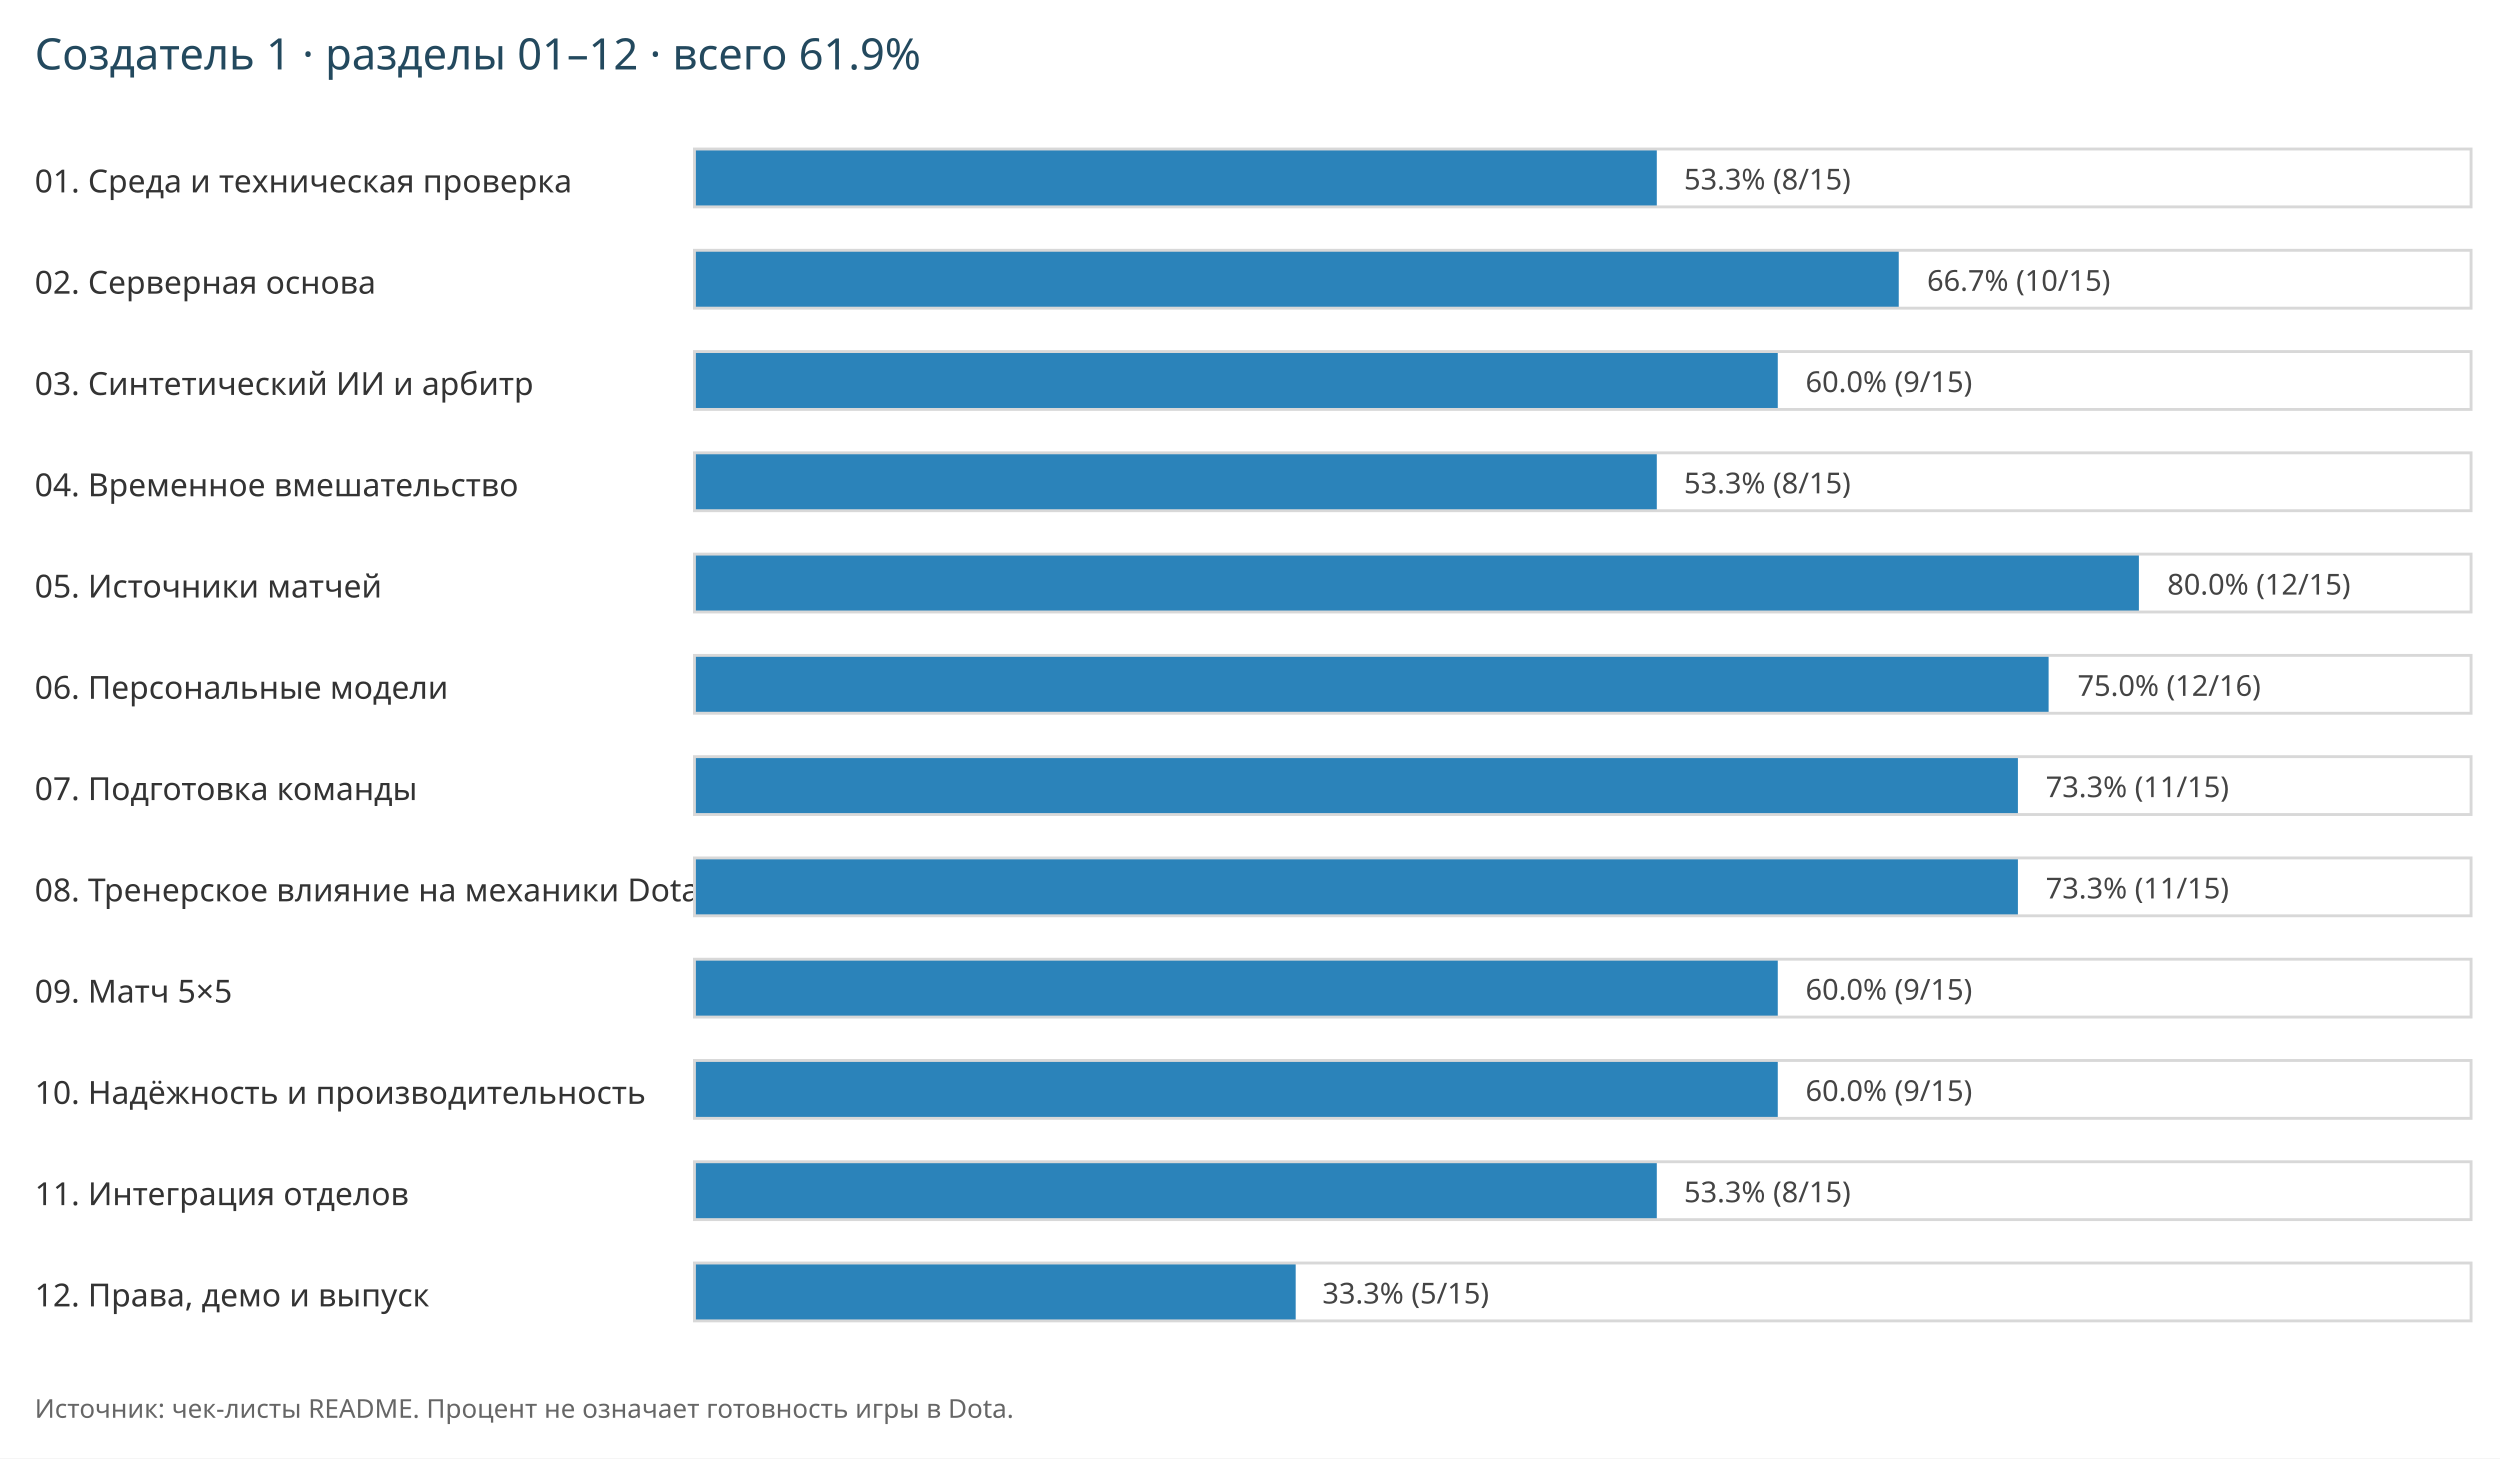
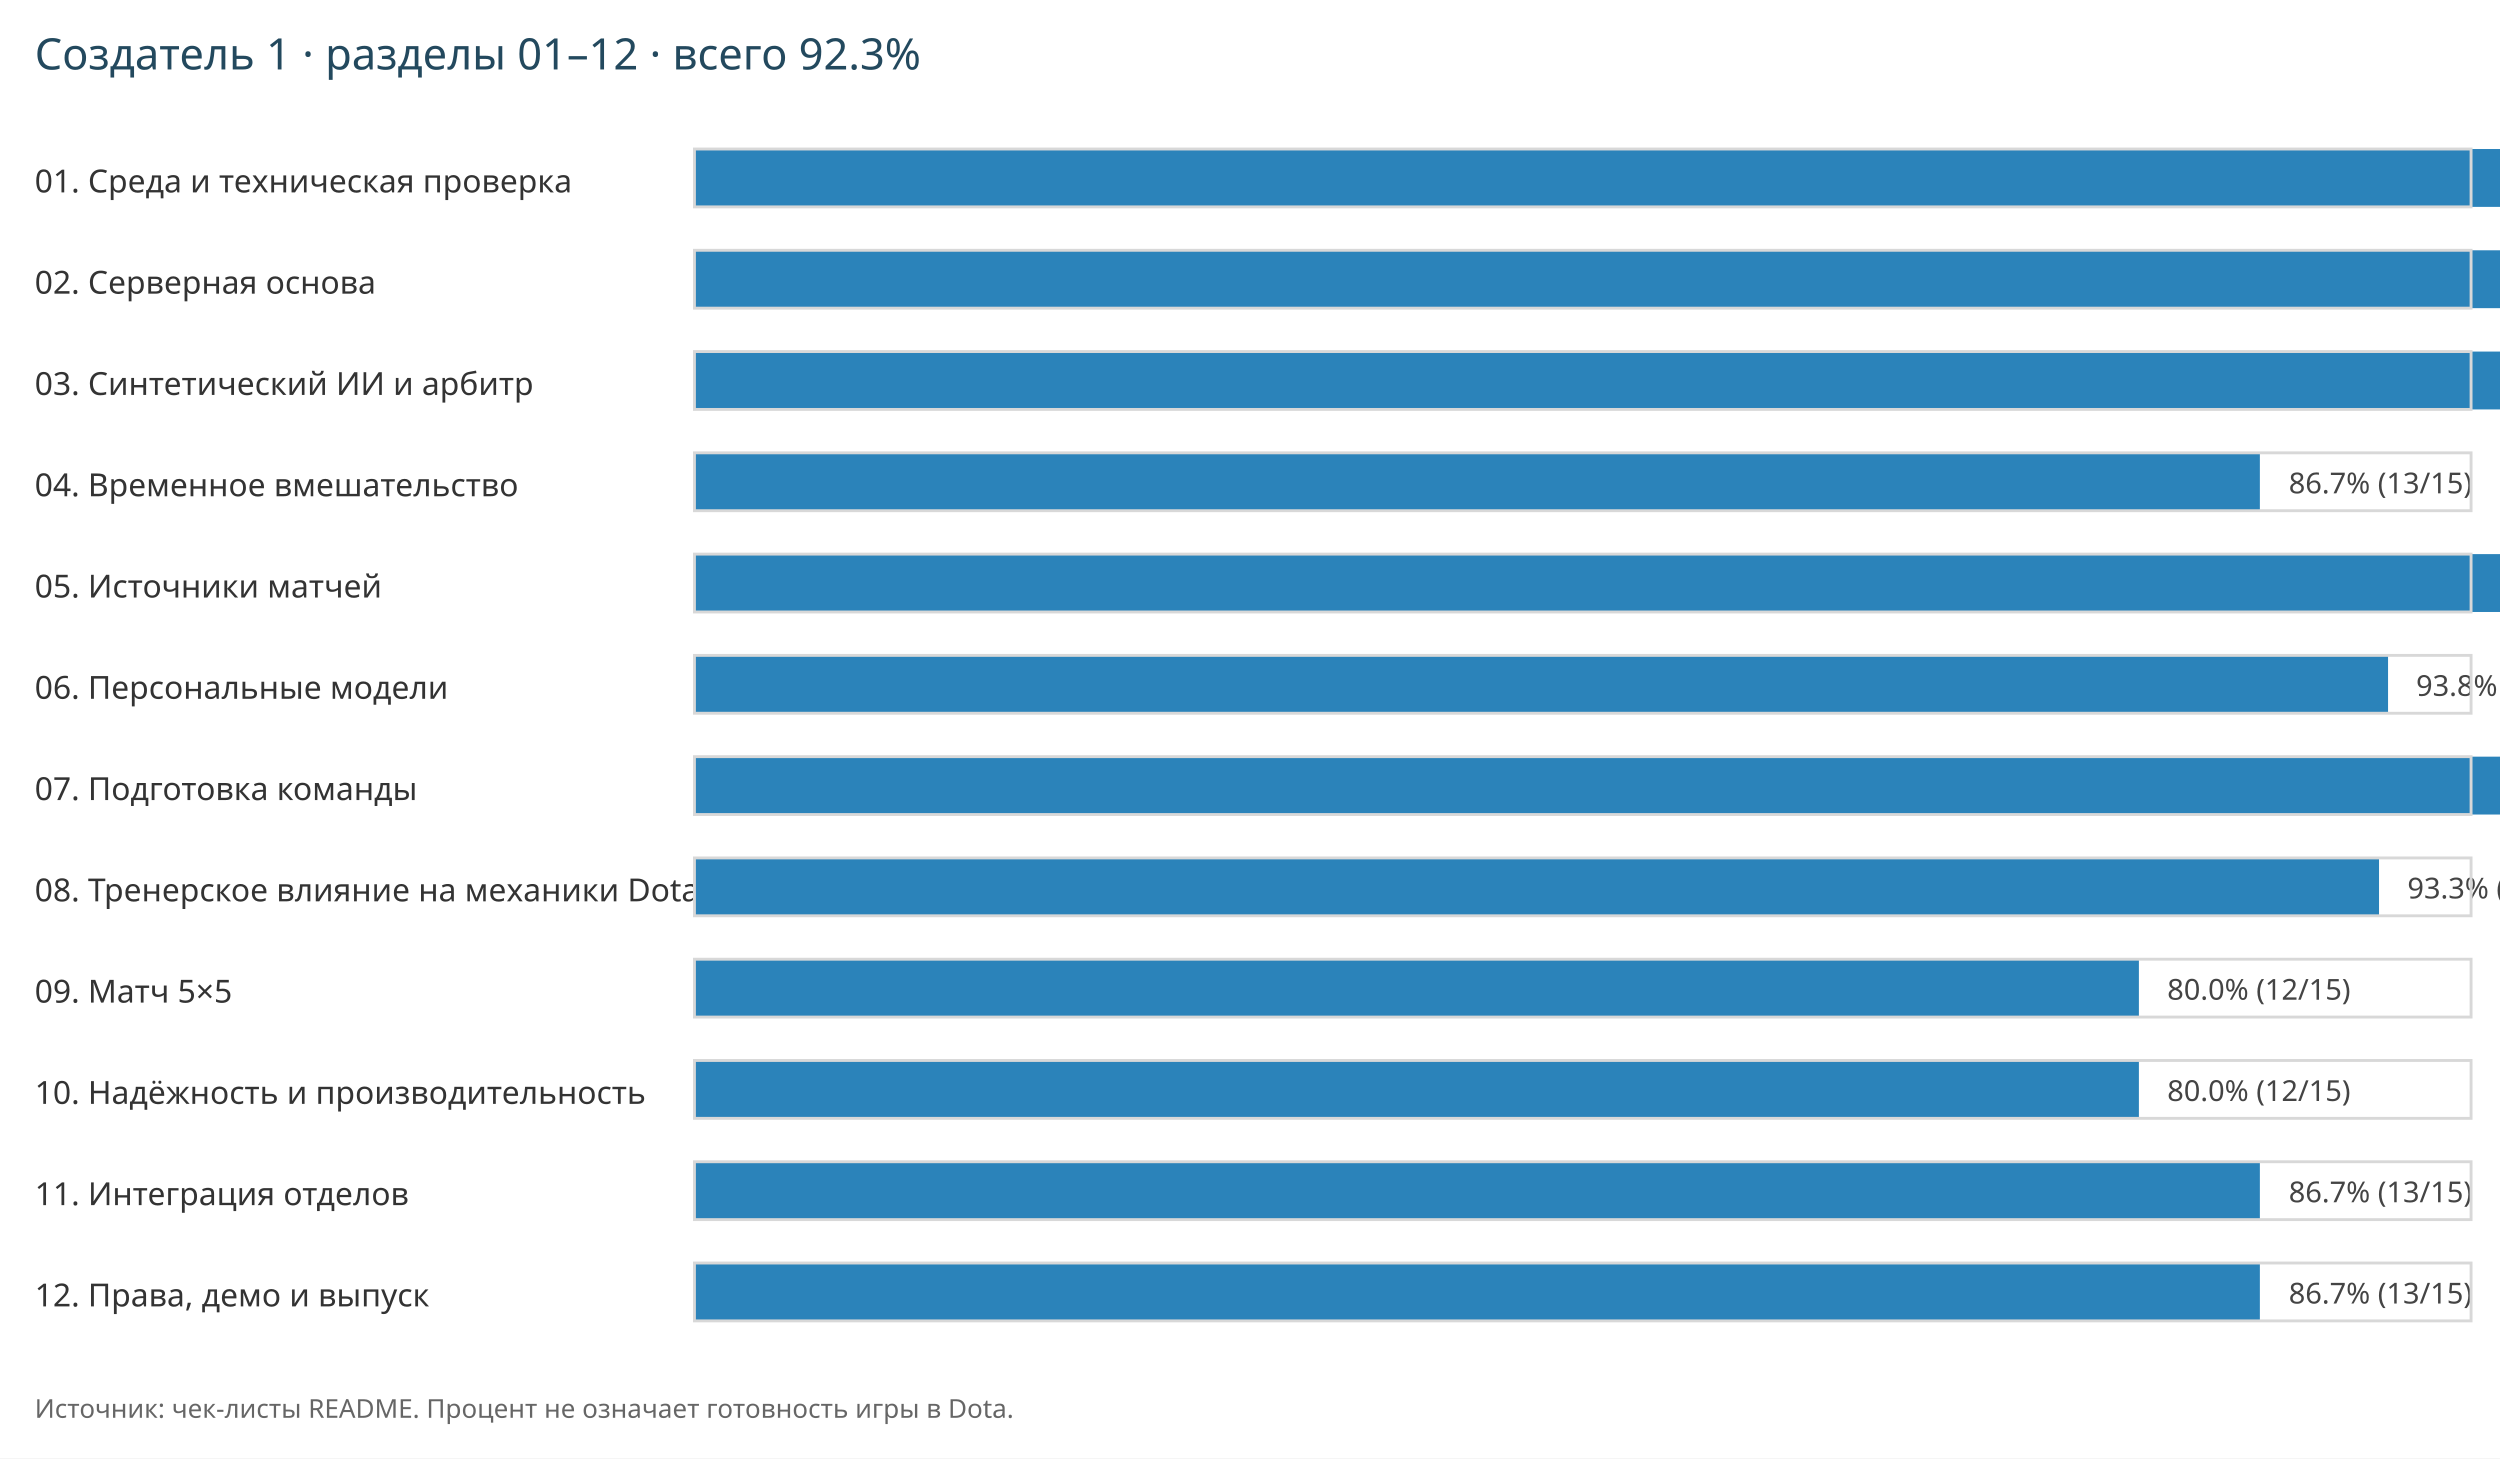
<svg xmlns="http://www.w3.org/2000/svg" width="864" height="504" viewBox="0 0 864 504" version="1.1">
  <rect x="0" y="0" width="864" height="504" fill="#ffffff" />
-   <text x="12" y="24" font-family="sans-serif" font-size="15" fill="#23495e">Создатель 1 · разделы 01–12 · всего 61.9%</text>
+   <text x="12" y="24" font-family="sans-serif" font-size="15" fill="#23495e">Создатель 1 · разделы 01–12 · всего 92.3%</text>
  <text x="12" y="490" font-family="sans-serif" font-size="9" fill="#666">Источник: чек-листы README. Процент не означает готовность игры в Dota.</text>
  <text x="12" y="66.50" font-family="sans-serif" font-size="11" fill="#333">01. Среда и техническая проверка</text>
-   <rect x="240" y="51.50" width="332.59" height="20" fill="#2b83ba" />
-   <text x="582" y="65.50" font-family="sans-serif" font-size="10" fill="#444">53.3% (8/15)</text>
+   <rect x="240" y="51.50" width="624.00" height="20" fill="#2b83ba" />
+   <text x="874" y="65.50" font-family="sans-serif" font-size="10" fill="#444">100.0% (16/16)</text>
  <rect x="240" y="51.50" width="614" height="20" fill="none" stroke="#d8d8d8" />
  <text x="12" y="101.50" font-family="sans-serif" font-size="11" fill="#333">02. Серверная основа</text>
-   <rect x="240" y="86.50" width="416.21" height="20" fill="#2b83ba" />
-   <text x="666" y="100.50" font-family="sans-serif" font-size="10" fill="#444">66.7% (10/15)</text>
+   <rect x="240" y="86.50" width="624.00" height="20" fill="#2b83ba" />
+   <text x="874" y="100.50" font-family="sans-serif" font-size="10" fill="#444">100.0% (15/15)</text>
  <rect x="240" y="86.50" width="614" height="20" fill="none" stroke="#d8d8d8" />
  <text x="12" y="136.50" font-family="sans-serif" font-size="11" fill="#333">03. Синтетический ИИ и арбитр</text>
-   <rect x="240" y="121.50" width="374.40" height="20" fill="#2b83ba" />
-   <text x="624" y="135.50" font-family="sans-serif" font-size="10" fill="#444">60.0% (9/15)</text>
+   <rect x="240" y="121.50" width="624.00" height="20" fill="#2b83ba" />
+   <text x="874" y="135.50" font-family="sans-serif" font-size="10" fill="#444">100.0% (15/15)</text>
  <rect x="240" y="121.50" width="614" height="20" fill="none" stroke="#d8d8d8" />
  <text x="12" y="171.50" font-family="sans-serif" font-size="11" fill="#333">04. Временное вмешательство</text>
-   <rect x="240" y="156.50" width="332.59" height="20" fill="#2b83ba" />
-   <text x="582" y="170.50" font-family="sans-serif" font-size="10" fill="#444">53.3% (8/15)</text>
+   <rect x="240" y="156.50" width="541.01" height="20" fill="#2b83ba" />
+   <text x="791" y="170.50" font-family="sans-serif" font-size="10" fill="#444">86.7% (13/15)</text>
  <rect x="240" y="156.50" width="614" height="20" fill="none" stroke="#d8d8d8" />
  <text x="12" y="206.50" font-family="sans-serif" font-size="11" fill="#333">05. Источники матчей</text>
-   <rect x="240" y="191.50" width="499.20" height="20" fill="#2b83ba" />
-   <text x="749" y="205.50" font-family="sans-serif" font-size="10" fill="#444">80.0% (12/15)</text>
+   <rect x="240" y="191.50" width="624.00" height="20" fill="#2b83ba" />
+   <text x="874" y="205.50" font-family="sans-serif" font-size="10" fill="#444">100.0% (15/15)</text>
  <rect x="240" y="191.50" width="614" height="20" fill="none" stroke="#d8d8d8" />
  <text x="12" y="241.50" font-family="sans-serif" font-size="11" fill="#333">06. Персональные модели</text>
-   <rect x="240" y="226.50" width="468.00" height="20" fill="#2b83ba" />
-   <text x="718" y="240.50" font-family="sans-serif" font-size="10" fill="#444">75.0% (12/16)</text>
+   <rect x="240" y="226.50" width="585.31" height="20" fill="#2b83ba" />
+   <text x="835" y="240.50" font-family="sans-serif" font-size="10" fill="#444">93.8% (15/16)</text>
  <rect x="240" y="226.50" width="614" height="20" fill="none" stroke="#d8d8d8" />
  <text x="12" y="276.50" font-family="sans-serif" font-size="11" fill="#333">07. Подготовка команды</text>
-   <rect x="240" y="261.50" width="457.39" height="20" fill="#2b83ba" />
-   <text x="707" y="275.50" font-family="sans-serif" font-size="10" fill="#444">73.3% (11/15)</text>
+   <rect x="240" y="261.50" width="624.00" height="20" fill="#2b83ba" />
+   <text x="874" y="275.50" font-family="sans-serif" font-size="10" fill="#444">100.0% (15/15)</text>
  <rect x="240" y="261.50" width="614" height="20" fill="none" stroke="#d8d8d8" />
  <text x="12" y="311.50" font-family="sans-serif" font-size="11" fill="#333">08. Тренерское влияние на механики Dota</text>
-   <rect x="240" y="296.50" width="457.39" height="20" fill="#2b83ba" />
-   <text x="707" y="310.50" font-family="sans-serif" font-size="10" fill="#444">73.3% (11/15)</text>
+   <rect x="240" y="296.50" width="582.19" height="20" fill="#2b83ba" />
+   <text x="832" y="310.50" font-family="sans-serif" font-size="10" fill="#444">93.3% (14/15)</text>
  <rect x="240" y="296.50" width="614" height="20" fill="none" stroke="#d8d8d8" />
  <text x="12" y="346.50" font-family="sans-serif" font-size="11" fill="#333">09. Матч 5×5</text>
-   <rect x="240" y="331.50" width="374.40" height="20" fill="#2b83ba" />
-   <text x="624" y="345.50" font-family="sans-serif" font-size="10" fill="#444">60.0% (9/15)</text>
+   <rect x="240" y="331.50" width="499.20" height="20" fill="#2b83ba" />
+   <text x="749" y="345.50" font-family="sans-serif" font-size="10" fill="#444">80.0% (12/15)</text>
  <rect x="240" y="331.50" width="614" height="20" fill="none" stroke="#d8d8d8" />
  <text x="12" y="381.50" font-family="sans-serif" font-size="11" fill="#333">10. Надёжность и производительность</text>
-   <rect x="240" y="366.50" width="374.40" height="20" fill="#2b83ba" />
-   <text x="624" y="380.50" font-family="sans-serif" font-size="10" fill="#444">60.0% (9/15)</text>
+   <rect x="240" y="366.50" width="499.20" height="20" fill="#2b83ba" />
+   <text x="749" y="380.50" font-family="sans-serif" font-size="10" fill="#444">80.0% (12/15)</text>
  <rect x="240" y="366.50" width="614" height="20" fill="none" stroke="#d8d8d8" />
  <text x="12" y="416.50" font-family="sans-serif" font-size="11" fill="#333">11. Интеграция отделов</text>
-   <rect x="240" y="401.50" width="332.59" height="20" fill="#2b83ba" />
-   <text x="582" y="415.50" font-family="sans-serif" font-size="10" fill="#444">53.3% (8/15)</text>
+   <rect x="240" y="401.50" width="541.01" height="20" fill="#2b83ba" />
+   <text x="791" y="415.50" font-family="sans-serif" font-size="10" fill="#444">86.7% (13/15)</text>
  <rect x="240" y="401.50" width="614" height="20" fill="none" stroke="#d8d8d8" />
  <text x="12" y="451.50" font-family="sans-serif" font-size="11" fill="#333">12. Права, демо и выпуск</text>
-   <rect x="240" y="436.50" width="207.79" height="20" fill="#2b83ba" />
-   <text x="457" y="450.50" font-family="sans-serif" font-size="10" fill="#444">33.3% (5/15)</text>
+   <rect x="240" y="436.50" width="541.01" height="20" fill="#2b83ba" />
+   <text x="791" y="450.50" font-family="sans-serif" font-size="10" fill="#444">86.7% (13/15)</text>
  <rect x="240" y="436.50" width="614" height="20" fill="none" stroke="#d8d8d8" />
</svg>
